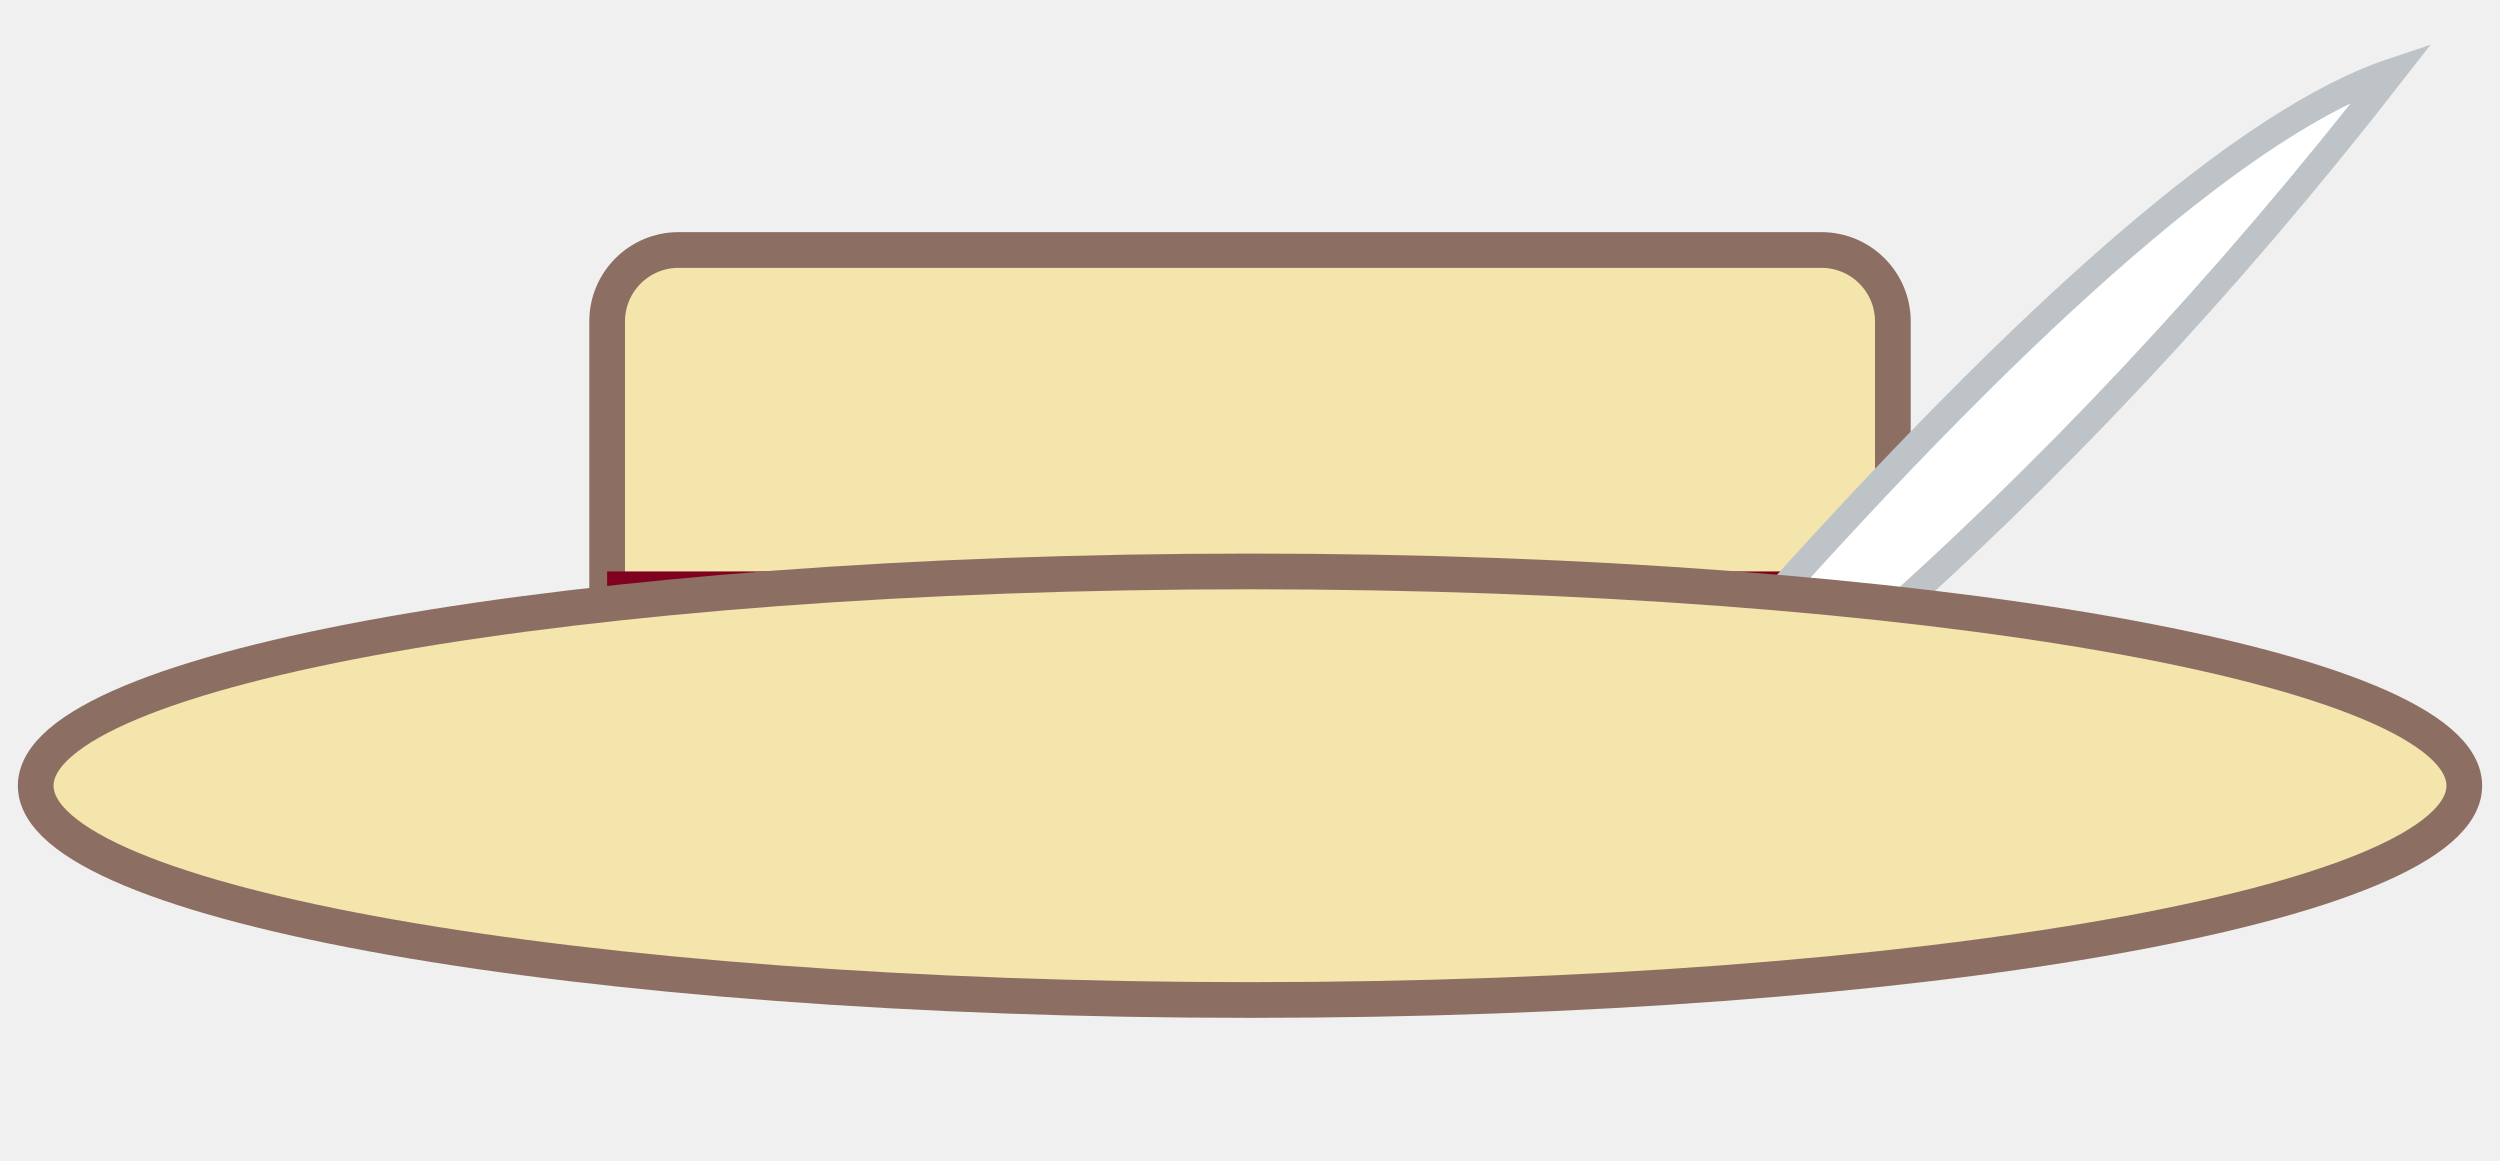
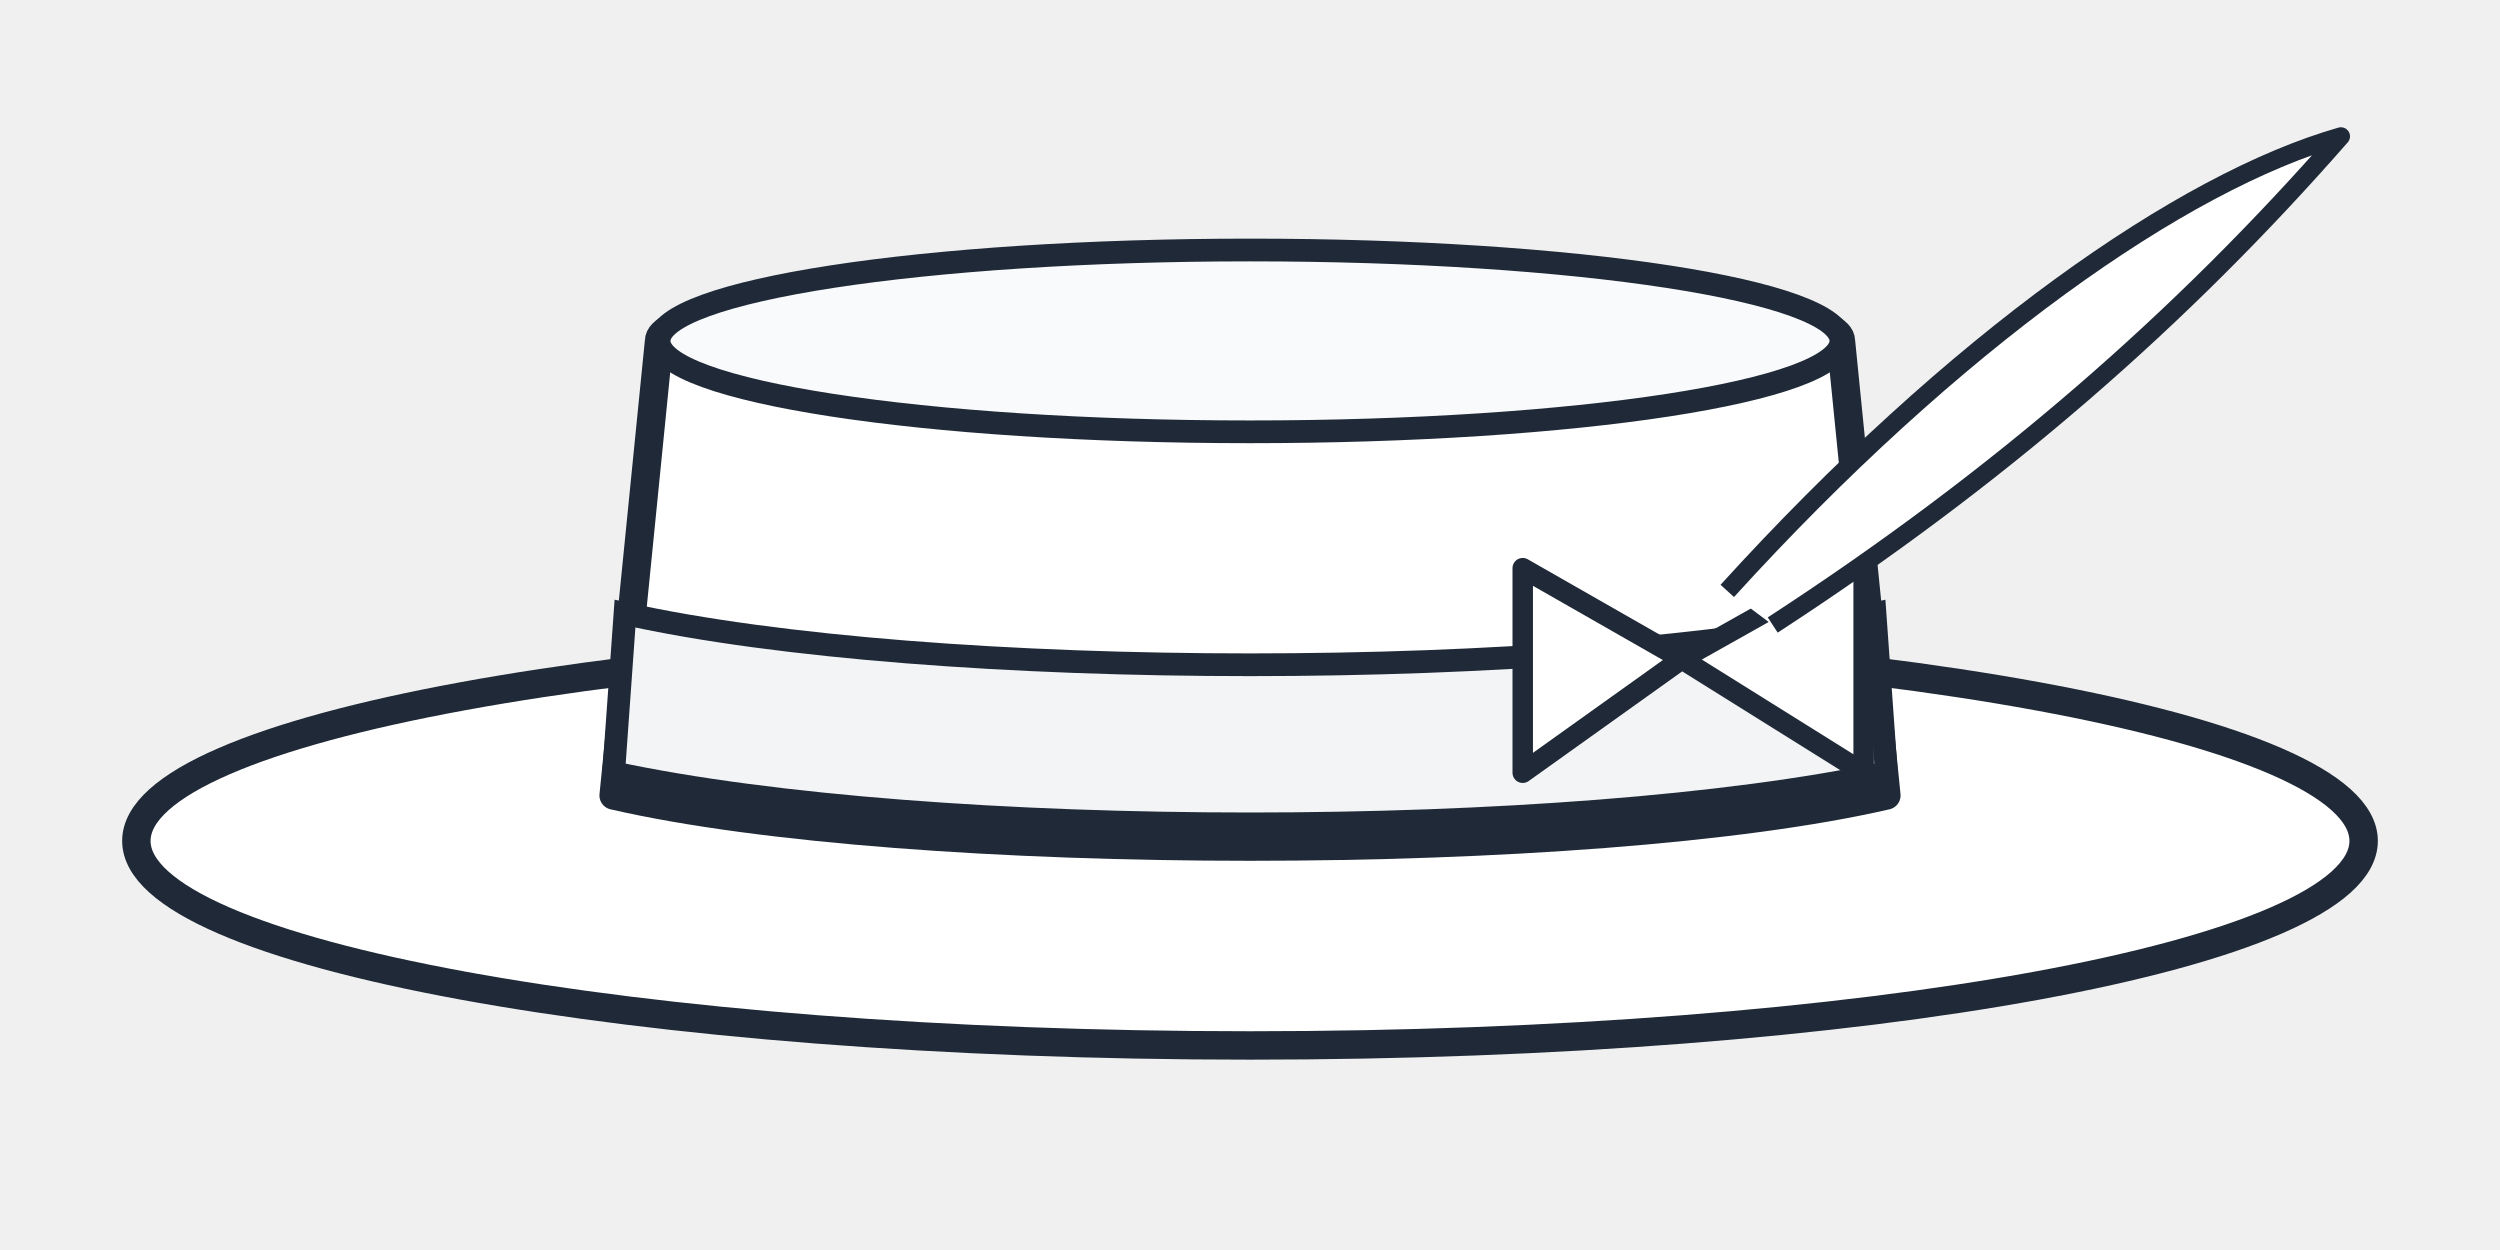
- <svg xmlns="http://www.w3.org/2000/svg" viewBox="0 0 140 65">
-   <rect x="34" y="14" width="72" height="28" rx="4" fill="#f3e5ab" stroke="#8d6e63" stroke-width="2" />
-   <rect x="34" y="32" width="72" height="10" fill="#800020" />
-   <path d="M98,35 Q122,8 134,4 Q120,22 104,36 Z" fill="#ffffff" stroke="#bdc3c7" stroke-width="1.5" />
-   <ellipse cx="70" cy="44" rx="68" ry="12" fill="#f3e5ab" stroke="#8d6e63" stroke-width="2" />
+ <svg xmlns="http://www.w3.org/2000/svg" viewBox="0 0 220 110" width="220" height="110">
+   <ellipse cx="110" cy="74" rx="98" ry="18" fill="#ffffff" stroke="#1f2937" stroke-width="2.5" />
+   <path d="M54,70 L58,30 C58,23 162,23 162,30 L166,70 C140,76 80,76 54,70 Z" fill="#ffffff" stroke="#1f2937" stroke-width="2.5" stroke-linejoin="round" />
+   <ellipse cx="110" cy="30" rx="52" ry="8" fill="#f9fafb" stroke="#1f2937" stroke-width="2" />
+   <path d="M55,54 C82,60 138,60 165,54 L166,68 C138,74 82,74 54,68 Z" fill="#f3f4f6" stroke="#1f2937" stroke-width="2" />
+   <path d="M148,58 L134,50 L134,68 Z M148,58 L164,49 L164,68 Z" fill="#ffffff" stroke="#1f2937" stroke-width="1.8" stroke-linejoin="round" />
+   <path d="M152,52 C172,30 192,16 206,12 C192,28 176,42 156,55" fill="#ffffff" stroke="#1f2937" stroke-width="1.6" stroke-linejoin="round" />
</svg>
